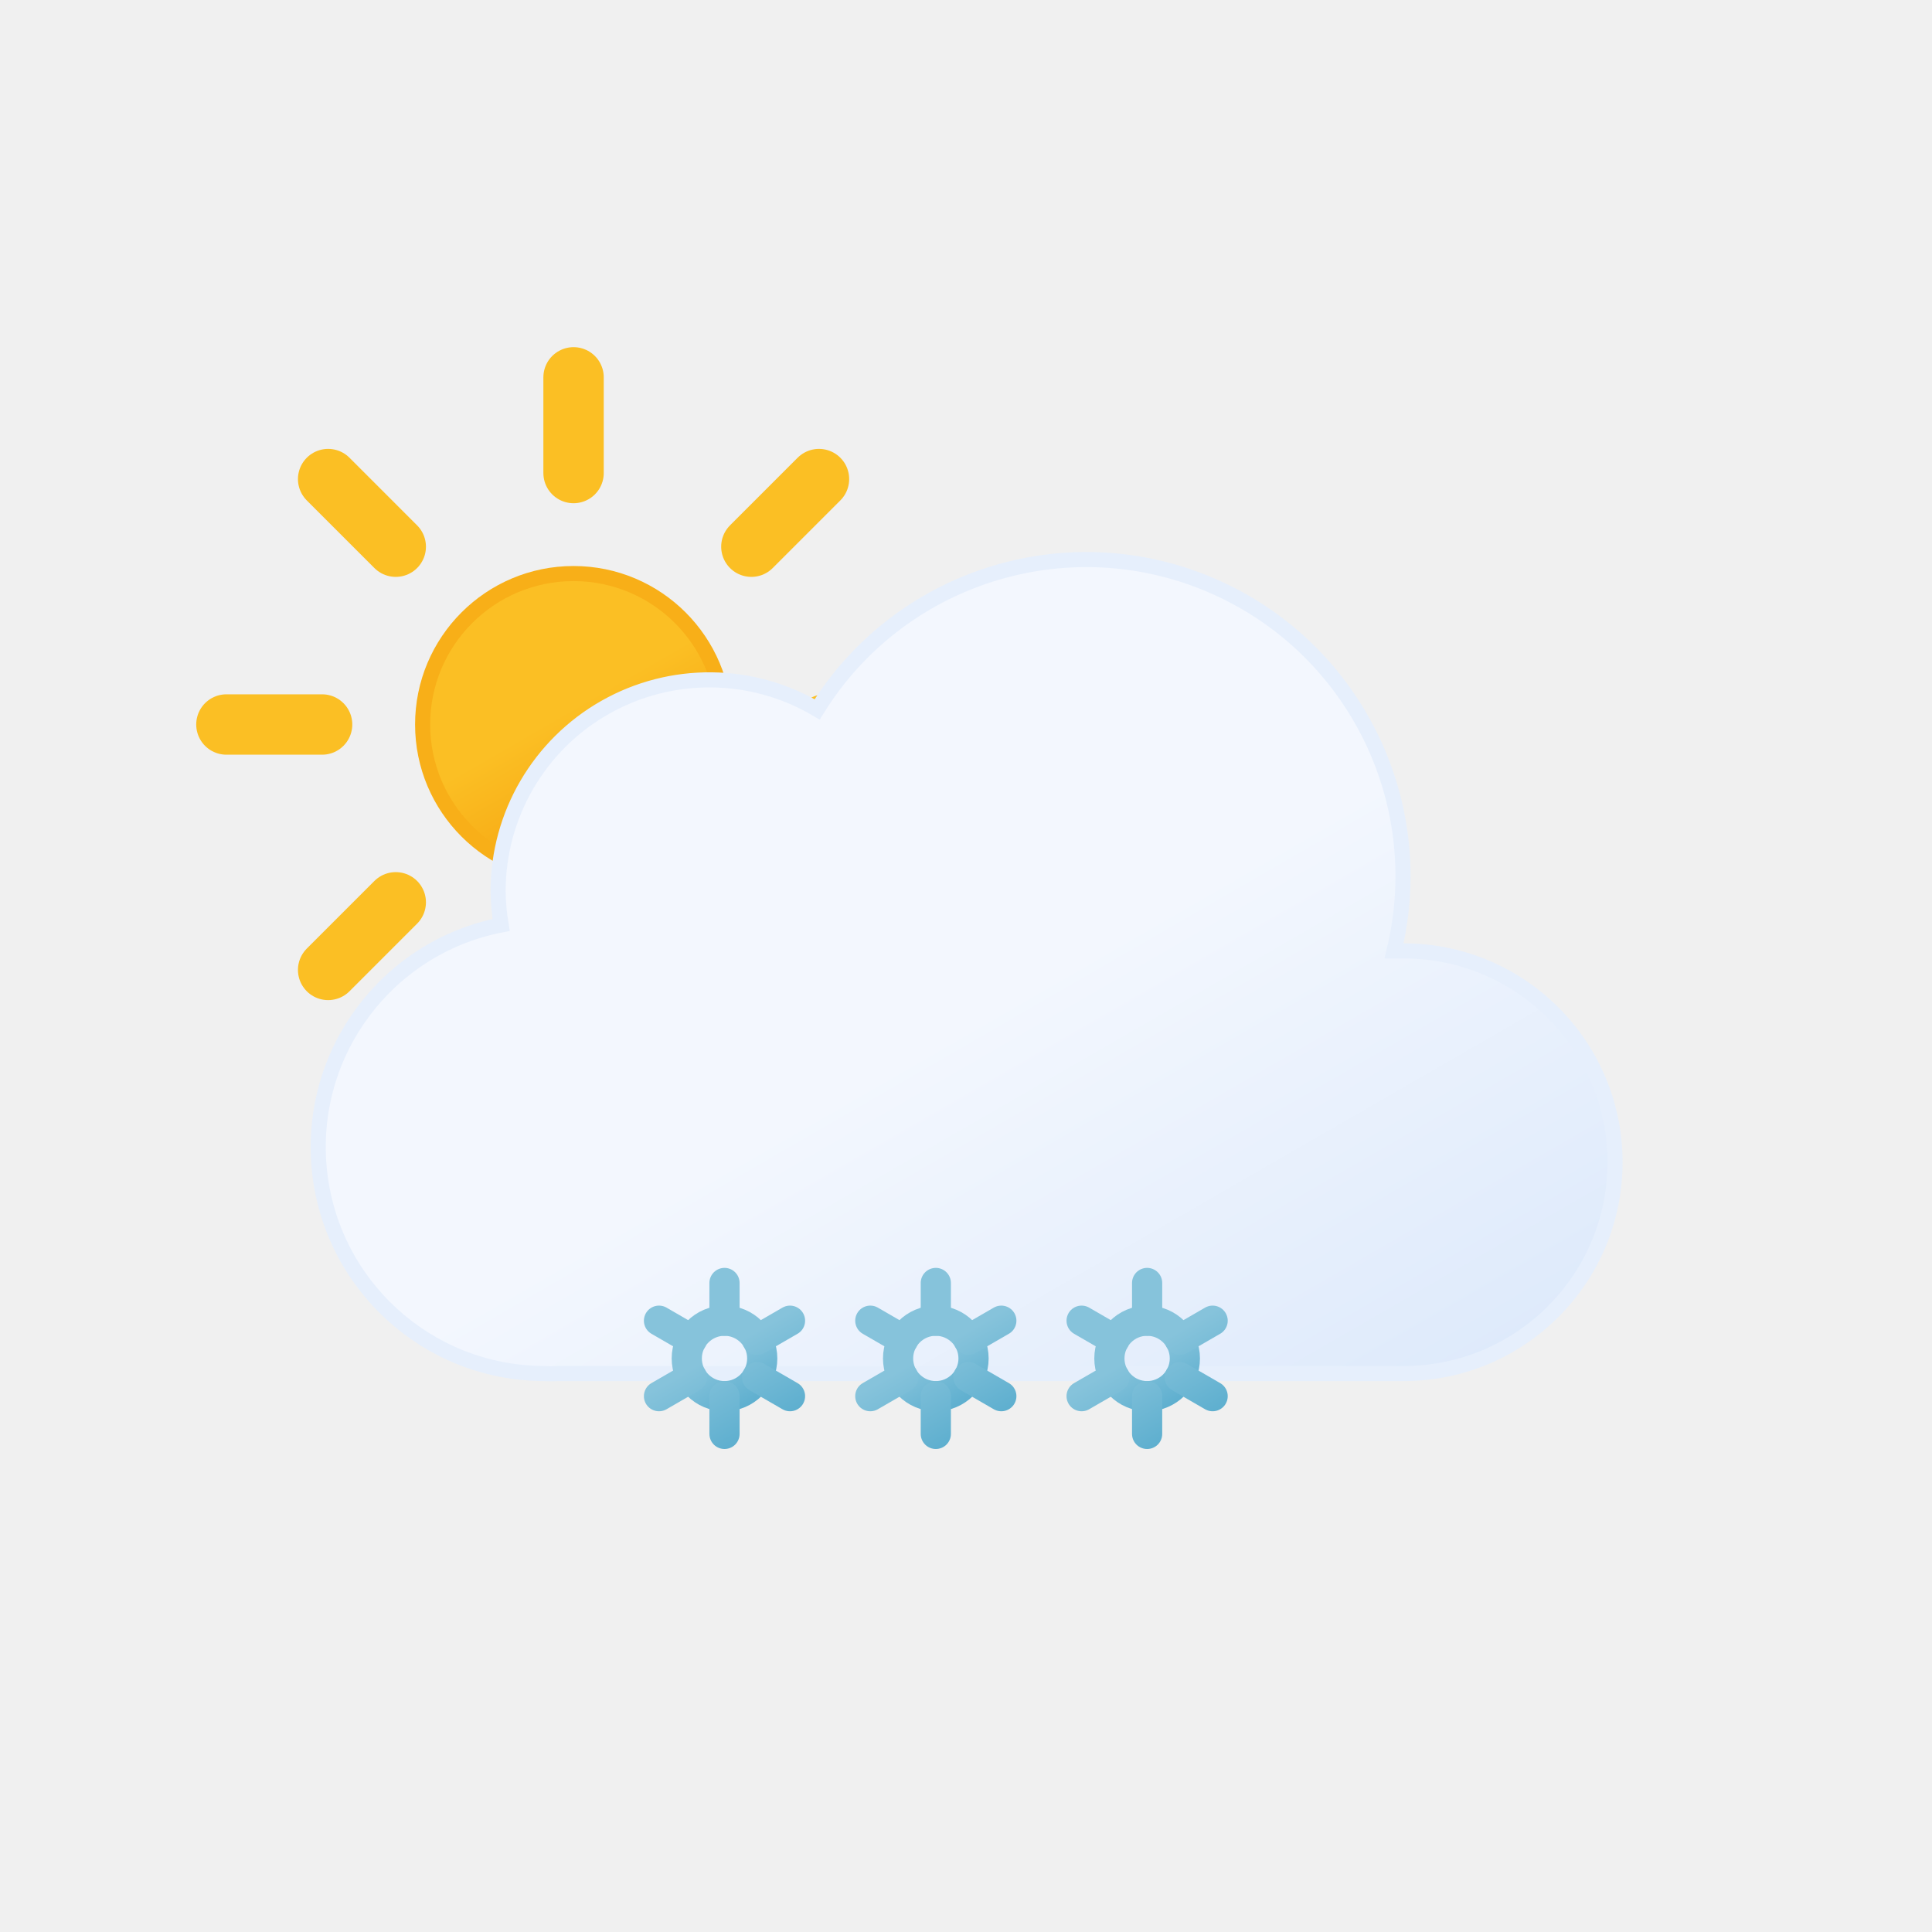
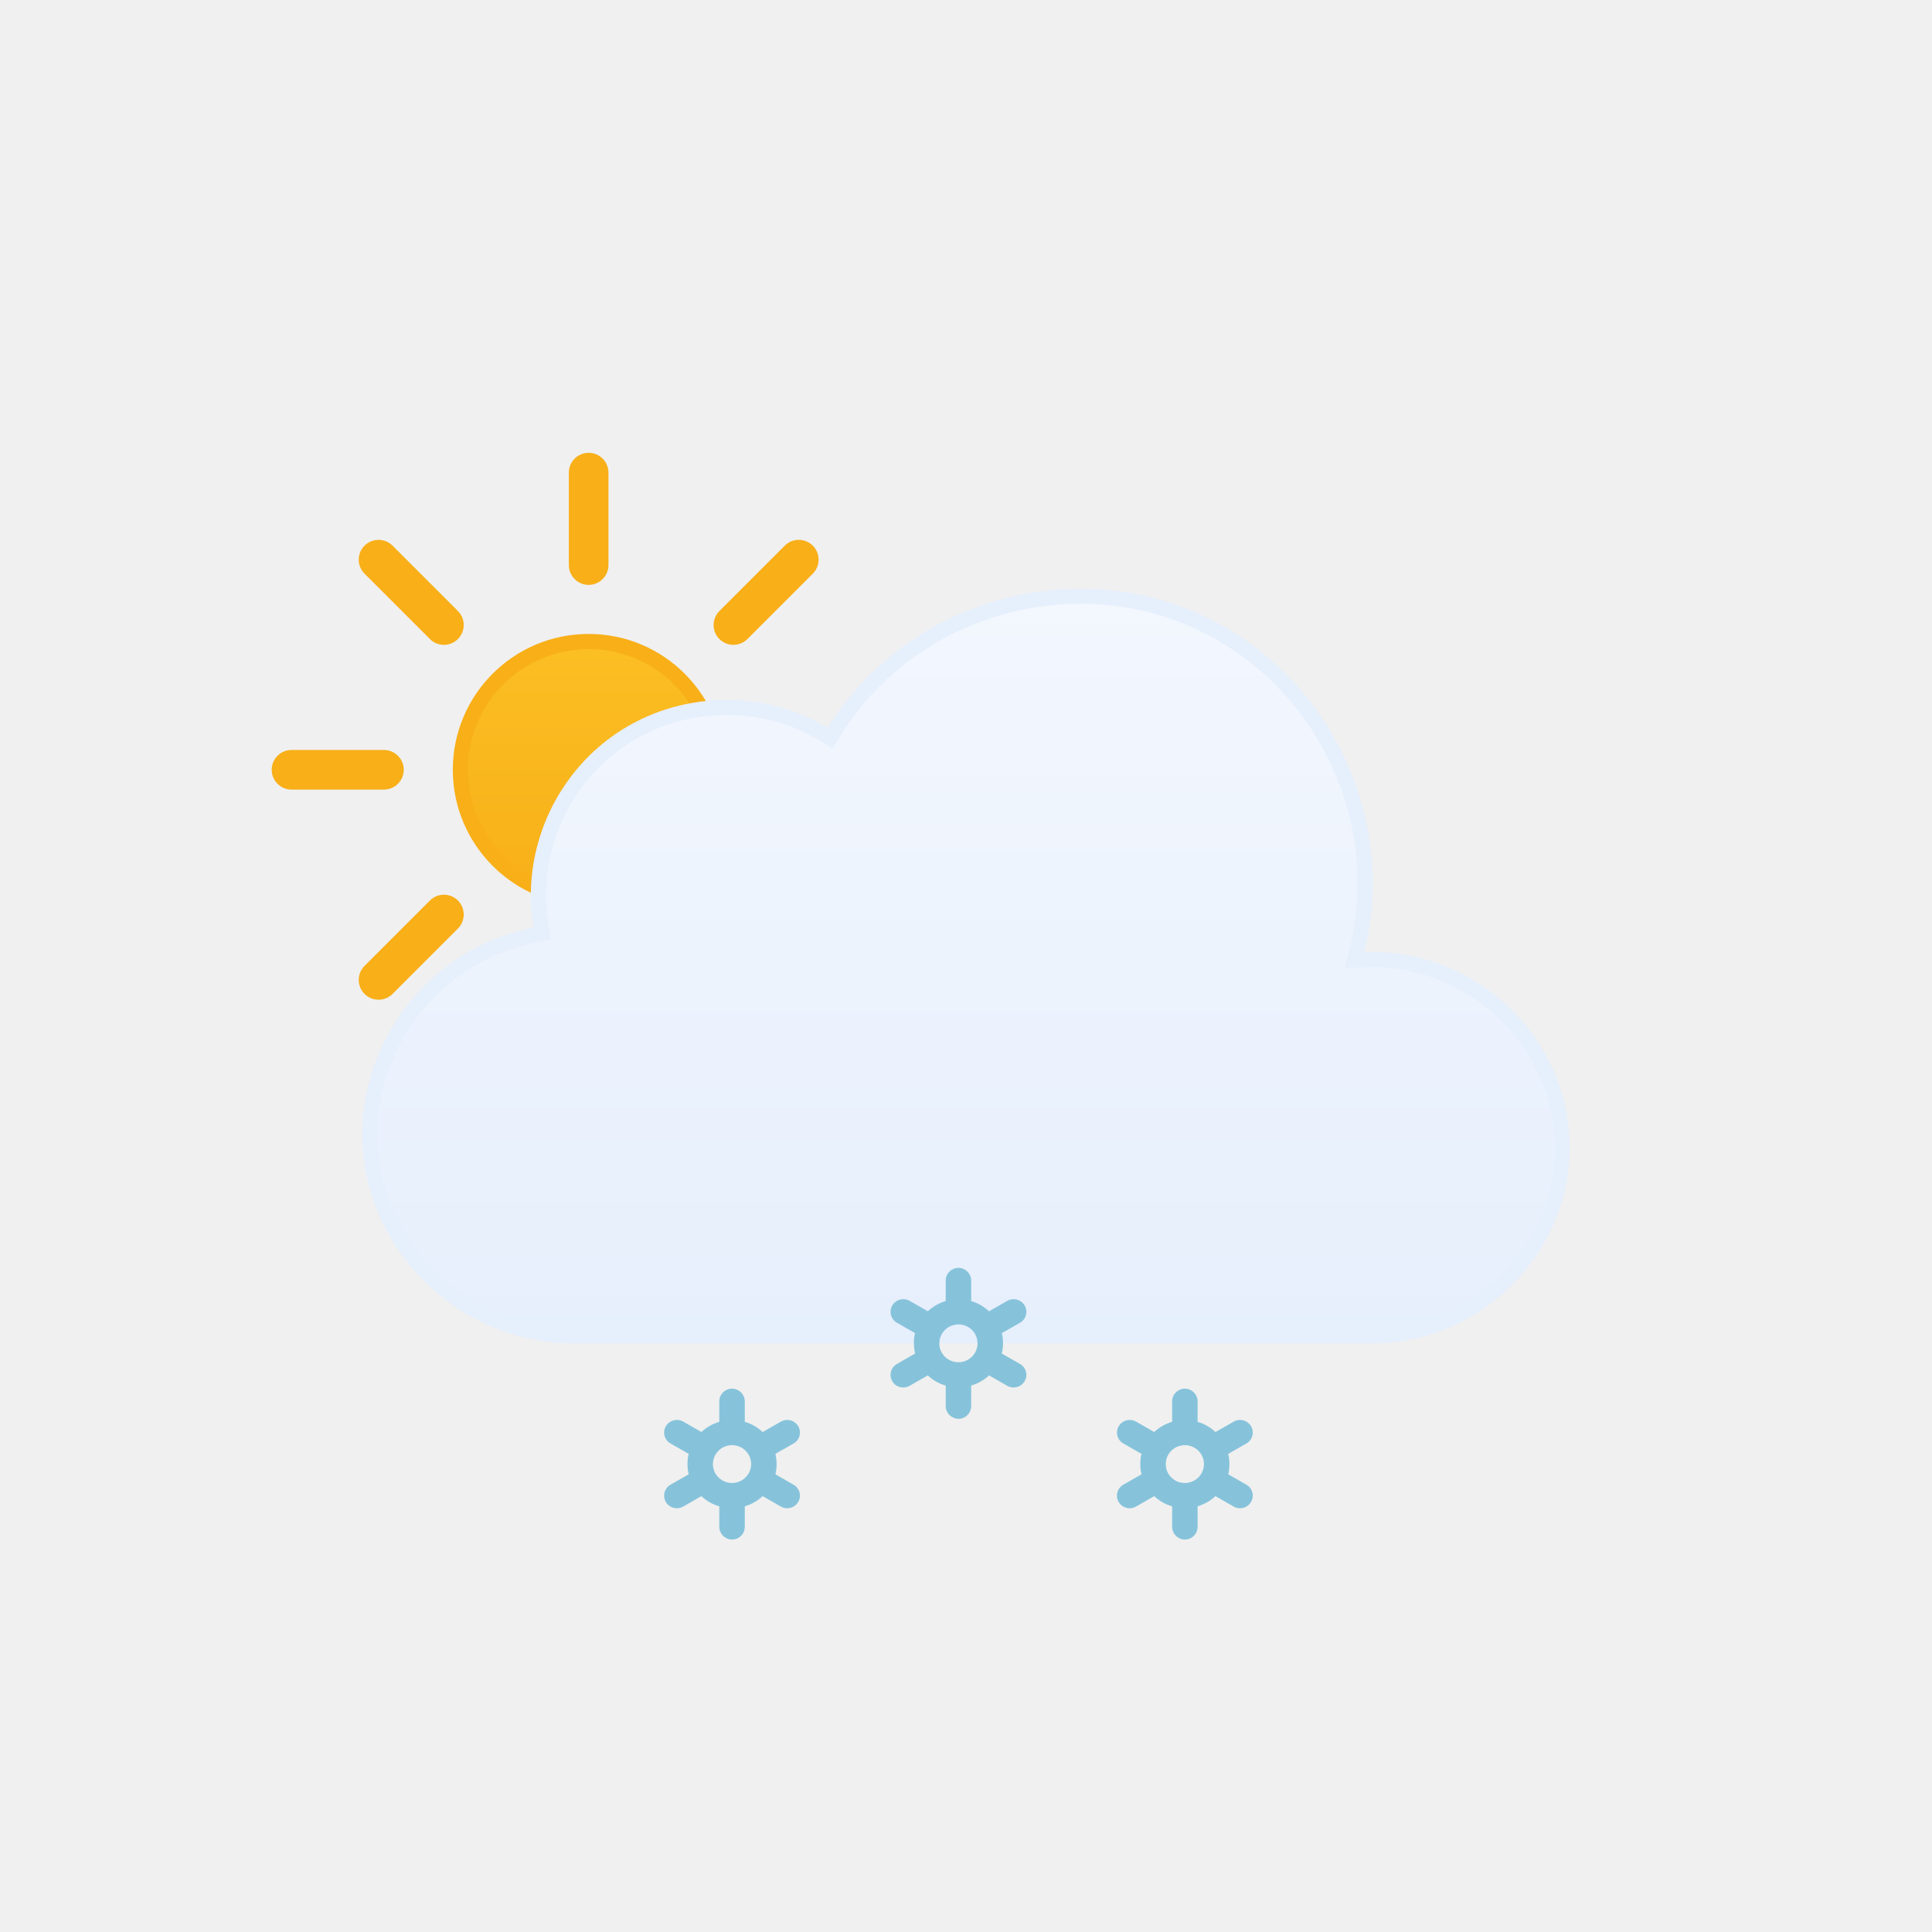
- <svg xmlns="http://www.w3.org/2000/svg" xmlns:xlink="http://www.w3.org/1999/xlink" viewBox="0 0 64 64">
+ <svg xmlns="http://www.w3.org/2000/svg" fill="none" viewBox="0 0 128 128">
+   <g id="partly-cloudy-day-snow__partly-cloudy-day-snow" clip-path="url(#partly-cloudy-day-snow__clip0_1858_8863)">
+     <g id="partly-cloudy-day-snow__Sky">
+       <g id="partly-cloudy-day-snow__Sun">
+         <circle id="partly-cloudy-day-snow__Core" cx="39" cy="51" r="8.5" fill="url(#partly-cloudy-day-snow__paint0_linear_1858_8863)" stroke="#f8af18" />
+         <g id="partly-cloudy-day-snow__Rays">
+           <path fill="#f8af18" d="M37.688 31.313a1.312 1.312 0 1 1 2.624 0v6.125a1.312 1.312 0 1 1-2.624 0zM51.993 36.15a1.312 1.312 0 1 1 1.856 1.857l-4.33 4.33a1.312 1.312 0 1 1-1.857-1.855zM58.688 49.688a1.312 1.312 0 1 1 0 2.624h-6.126a1.312 1.312 0 1 1 0-2.624zM53.85 63.993a1.312 1.312 0 1 1-1.857 1.856l-4.33-4.33a1.312 1.312 0 1 1 1.855-1.857zM37.688 64.563a1.312 1.312 0 1 1 2.624 0v6.124a1.312 1.312 0 1 1-2.624 0zM28.482 59.662a1.312 1.312 0 1 1 1.856 1.856l-4.331 4.331a1.312 1.312 0 1 1-1.856-1.856zM25.438 49.688a1.312 1.312 0 1 1 0 2.624h-6.125a1.312 1.312 0 1 1 0-2.624zM30.338 40.482a1.312 1.312 0 1 1-1.856 1.856l-4.331-4.331a1.312 1.312 0 1 1 1.856-1.856z" />
+         </g>
+       </g>
+       <g id="partly-cloudy-day-snow__Clouds">
+         <g id="partly-cloudy-day-snow__Cloud">
+           <path id="partly-cloudy-day-snow__Cloud_2" fill="url(#partly-cloudy-day-snow__paint1_linear_1858_8863)" stroke="#e6effc" stroke-miterlimit="10" d="M55.262 48.475c4.86-7.864 15.035-11.095 23.553-7.532 8.506 3.56 13.323 13.06 11.088 22.022l-.161.65.669-.03c7.01-.306 13.089 5.407 13.089 12.443 0 6.811-5.728 12.472-12.523 12.472H37.954c-6.826.002-12.751-5.33-13.395-12.14-.643-6.808 4.178-13.148 10.884-14.415l.483-.092-.084-.484c-.816-4.745 1.284-9.652 5.263-12.356 3.99-2.712 9.34-2.86 13.475-.373l.423.255z" />
+         </g>
+       </g>
+     </g>
+     <g id="partly-cloudy-day-snow__Precipitation">
+       <g id="partly-cloudy-day-snow__Snowflakes">
+         <path id="partly-cloudy-day-snow__Snowflake 1" fill="#86c3db" d="m52.578 90.366-1.205-.689a2.9 2.9 0 0 0-.002-1.353l1.207-.69a.83.83 0 0 0 .309-1.141.85.85 0 0 0-1.153-.306l-1.206.69a2.9 2.9 0 0 0-1.184-.677v-1.38A.85.85 0 0 0 48.5 84a.843.843 0 0 0-.844.82v1.38a2.96 2.96 0 0 0-1.185.674l-1.205-.689a.848.848 0 0 0-1.259.616.83.83 0 0 0 .415.832l1.204.689c-.106.445-.105.909.003 1.353l-1.207.69a.83.83 0 0 0-.415.832.83.83 0 0 0 .62.7.85.85 0 0 0 .64-.084l1.205-.69c.334.318.74.55 1.184.675v1.382a.85.85 0 0 0 .844.82.843.843 0 0 0 .844-.82v-1.383c.441-.129.847-.36 1.184-.673l1.206.69a.847.847 0 0 0 1.259-.616.83.83 0 0 0-.415-.832m-4.712-.28a1.24 1.24 0 0 1-.622-1.25 1.25 1.25 0 0 1 .93-1.048 1.27 1.27 0 0 1 1.329.445 1.25 1.25 0 0 1 .093 1.393 1.28 1.28 0 0 1-1.73.46" transform="translate(0 8)" />
+         <path id="partly-cloudy-day-snow__Snowflake 2" fill="#86c3db" d="m67.578 90.366-1.204-.689a2.9 2.9 0 0 0-.003-1.353l1.207-.69a.83.83 0 0 0 .309-1.141.85.85 0 0 0-1.153-.306l-1.206.69a2.9 2.9 0 0 0-1.184-.677v-1.38A.85.85 0 0 0 63.5 84a.843.843 0 0 0-.844.82v1.38a2.96 2.96 0 0 0-1.185.674l-1.205-.689a.848.848 0 0 0-1.259.616.83.83 0 0 0 .415.832l1.204.689c-.106.445-.105.909.003 1.353l-1.207.69a.83.83 0 0 0-.415.832.83.83 0 0 0 .62.7.85.85 0 0 0 .64-.084l1.205-.69c.334.318.74.55 1.184.675v1.382a.85.85 0 0 0 .844.82.843.843 0 0 0 .844-.82v-1.383c.441-.129.847-.36 1.184-.673l1.206.69a.847.847 0 0 0 1.259-.616.83.83 0 0 0-.415-.832m-4.712-.28a1.24 1.24 0 0 1-.622-1.25 1.25 1.25 0 0 1 .93-1.048 1.27 1.27 0 0 1 1.329.445 1.25 1.25 0 0 1 .093 1.393 1.28 1.28 0 0 1-1.73.46" />
+         <path id="partly-cloudy-day-snow__Snowflake 3" fill="#86c3db" d="m82.578 90.366-1.204-.689a2.9 2.9 0 0 0-.003-1.353l1.207-.69a.83.83 0 0 0 .309-1.141.85.85 0 0 0-1.153-.306l-1.206.69a2.9 2.9 0 0 0-1.184-.677v-1.38A.85.85 0 0 0 78.5 84a.843.843 0 0 0-.844.82v1.38a2.96 2.96 0 0 0-1.185.674l-1.205-.689a.848.848 0 0 0-1.259.616.83.83 0 0 0 .415.832l1.204.689c-.106.445-.105.909.003 1.353l-1.207.69a.83.83 0 0 0-.415.832.83.83 0 0 0 .62.7.85.85 0 0 0 .64-.084l1.205-.69c.334.318.74.55 1.184.675v1.382a.85.85 0 0 0 .844.82.843.843 0 0 0 .844-.82v-1.383c.441-.129.847-.36 1.184-.673l1.206.69a.847.847 0 0 0 1.259-.616.83.83 0 0 0-.415-.832m-4.712-.28a1.24 1.24 0 0 1-.622-1.25 1.25 1.25 0 0 1 .93-1.048 1.27 1.27 0 0 1 1.329.445 1.25 1.25 0 0 1 .093 1.393 1.28 1.28 0 0 1-1.73.46" transform="translate(0 8)" />
+       </g>
+     </g>
+   </g>
  <defs>
-     <linearGradient id="b" x1="16.5" x2="21.5" y1="19.67" y2="28.33" gradientUnits="userSpaceOnUse">
-       <stop offset="0" stop-color="#fbbf24" />
-       <stop offset=".45" stop-color="#fbbf24" />
-       <stop offset="1" stop-color="#f59e0b" />
+     <linearGradient id="partly-cloudy-day-snow__paint0_linear_1858_8863" x1="39" x2="39" y1="42" y2="60" gradientUnits="userSpaceOnUse">
+       <stop stop-color="#fbbf24" />
+       <stop offset="1" stop-color="#f8af18" />
    </linearGradient>
-     <linearGradient id="c" x1="22.56" x2="39.2" y1="21.96" y2="50.8" gradientUnits="userSpaceOnUse">
-       <stop offset="0" stop-color="#f3f7fe" />
-       <stop offset=".45" stop-color="#f3f7fe" />
-       <stop offset="1" stop-color="#deeafb" />
+     <linearGradient id="partly-cloudy-day-snow__paint1_linear_1858_8863" x1="64.001" x2="64.001" y1="39" y2="89" gradientUnits="userSpaceOnUse">
+       <stop stop-color="#f3f7fe" />
+       <stop offset="1" stop-color="#e6effc" />
    </linearGradient>
-     <linearGradient id="a" x1="30.12" x2="31.88" y1="43.48" y2="46.52" gradientUnits="userSpaceOnUse">
-       <stop offset="0" stop-color="#86c3db" />
-       <stop offset=".45" stop-color="#86c3db" />
-       <stop offset="1" stop-color="#5eafcf" />
-     </linearGradient>
-     <linearGradient id="d" x1="29.67" x2="32.33" y1="42.69" y2="47.31" xlink:href="#a" />
-     <linearGradient id="e" x1="23.12" x2="24.88" y1="43.48" y2="46.52" xlink:href="#a" />
-     <linearGradient id="f" x1="22.67" x2="25.33" y1="42.69" y2="47.31" xlink:href="#a" />
-     <linearGradient id="g" x1="37.12" x2="38.88" y1="43.48" y2="46.52" xlink:href="#a" />
-     <linearGradient id="h" x1="36.67" x2="39.33" y1="42.69" y2="47.31" xlink:href="#a" />
+     <clipPath id="partly-cloudy-day-snow__clip0_1858_8863">
+       <rect width="128" height="128" fill="#fff" />
+     </clipPath>
  </defs>
-   <circle cx="19" cy="24" r="5" fill="url(#b)" stroke="#f8af18" stroke-miterlimit="10" stroke-width=".5" />
-   <path fill="none" stroke="#fbbf24" stroke-linecap="round" stroke-miterlimit="10" stroke-width="2" d="M19 15.67V12.5m0 23v-3.17m5.89-14.22l2.24-2.24M10.87 32.13l2.24-2.24m0-11.78l-2.24-2.24m16.26 16.26l-2.24-2.24M7.5 24h3.17m19.83 0h-3.17">
-     <animateTransform attributeName="transform" dur="45s" repeatCount="indefinite" type="rotate" values="0 19 24; 360 19 24" />
-   </path>
-   <path fill="url(#c)" stroke="#e6effc" stroke-miterlimit="10" stroke-width=".5" d="M46.5 31.5h-.32a10.49 10.49 0 00-19.11-8 7 7 0 00-10.57 6 7.21 7.21 0 00.1 1.14A7.5 7.5 0 0018 45.5a4.19 4.19 0 00.5 0v0h28a7 7 0 000-14z" />
-   <g>
-     <circle cx="31" cy="45" r="1.25" fill="none" stroke="url(#a)" stroke-miterlimit="10" />
-     <path fill="none" stroke="url(#d)" stroke-linecap="round" stroke-miterlimit="10" d="M33.17 46.25l-1.09-.63m-2.16-1.24l-1.09-.63M31 42.5v1.25m0 3.75v-1.25m-1.08-.63l-1.09.63m4.34-2.5l-1.09.63" />
-     <animateTransform additive="sum" attributeName="transform" dur="4s" repeatCount="indefinite" type="translate" values="-1 -6; 1 12" />
-     <animateTransform additive="sum" attributeName="transform" dur="9s" repeatCount="indefinite" type="rotate" values="0 31 45; 360 31 45" />
-     <animate attributeName="opacity" dur="4s" repeatCount="indefinite" values="0;1;1;1;0" />
-   </g>
-   <g>
-     <circle cx="24" cy="45" r="1.25" fill="none" stroke="url(#e)" stroke-miterlimit="10" />
-     <path fill="none" stroke="url(#f)" stroke-linecap="round" stroke-miterlimit="10" d="M26.17 46.25l-1.09-.63m-2.16-1.24l-1.09-.63M24 42.5v1.25m0 3.75v-1.25m-1.08-.63l-1.09.63m4.34-2.5l-1.09.63" />
-     <animateTransform additive="sum" attributeName="transform" begin="-2s" dur="4s" repeatCount="indefinite" type="translate" values="1 -6; -1 12" />
-     <animateTransform additive="sum" attributeName="transform" dur="9s" repeatCount="indefinite" type="rotate" values="0 24 45; 360 24 45" />
-     <animate attributeName="opacity" begin="-2s" dur="4s" repeatCount="indefinite" values="0;1;1;1;0" />
-   </g>
-   <g>
-     <circle cx="38" cy="45" r="1.25" fill="none" stroke="url(#g)" stroke-miterlimit="10" />
-     <path fill="none" stroke="url(#h)" stroke-linecap="round" stroke-miterlimit="10" d="M40.17 46.25l-1.09-.63m-2.16-1.24l-1.09-.63M38 42.5v1.25m0 3.75v-1.25m-1.08-.63l-1.09.63m4.34-2.5l-1.09.63" />
-     <animateTransform additive="sum" attributeName="transform" begin="-1s" dur="4s" repeatCount="indefinite" type="translate" values="1 -6; -1 12" />
-     <animateTransform additive="sum" attributeName="transform" dur="9s" repeatCount="indefinite" type="rotate" values="0 38 45; 360 38 45" />
-     <animate attributeName="opacity" begin="-1s" dur="4s" repeatCount="indefinite" values="0;1;1;1;0" />
-   </g>
</svg>
